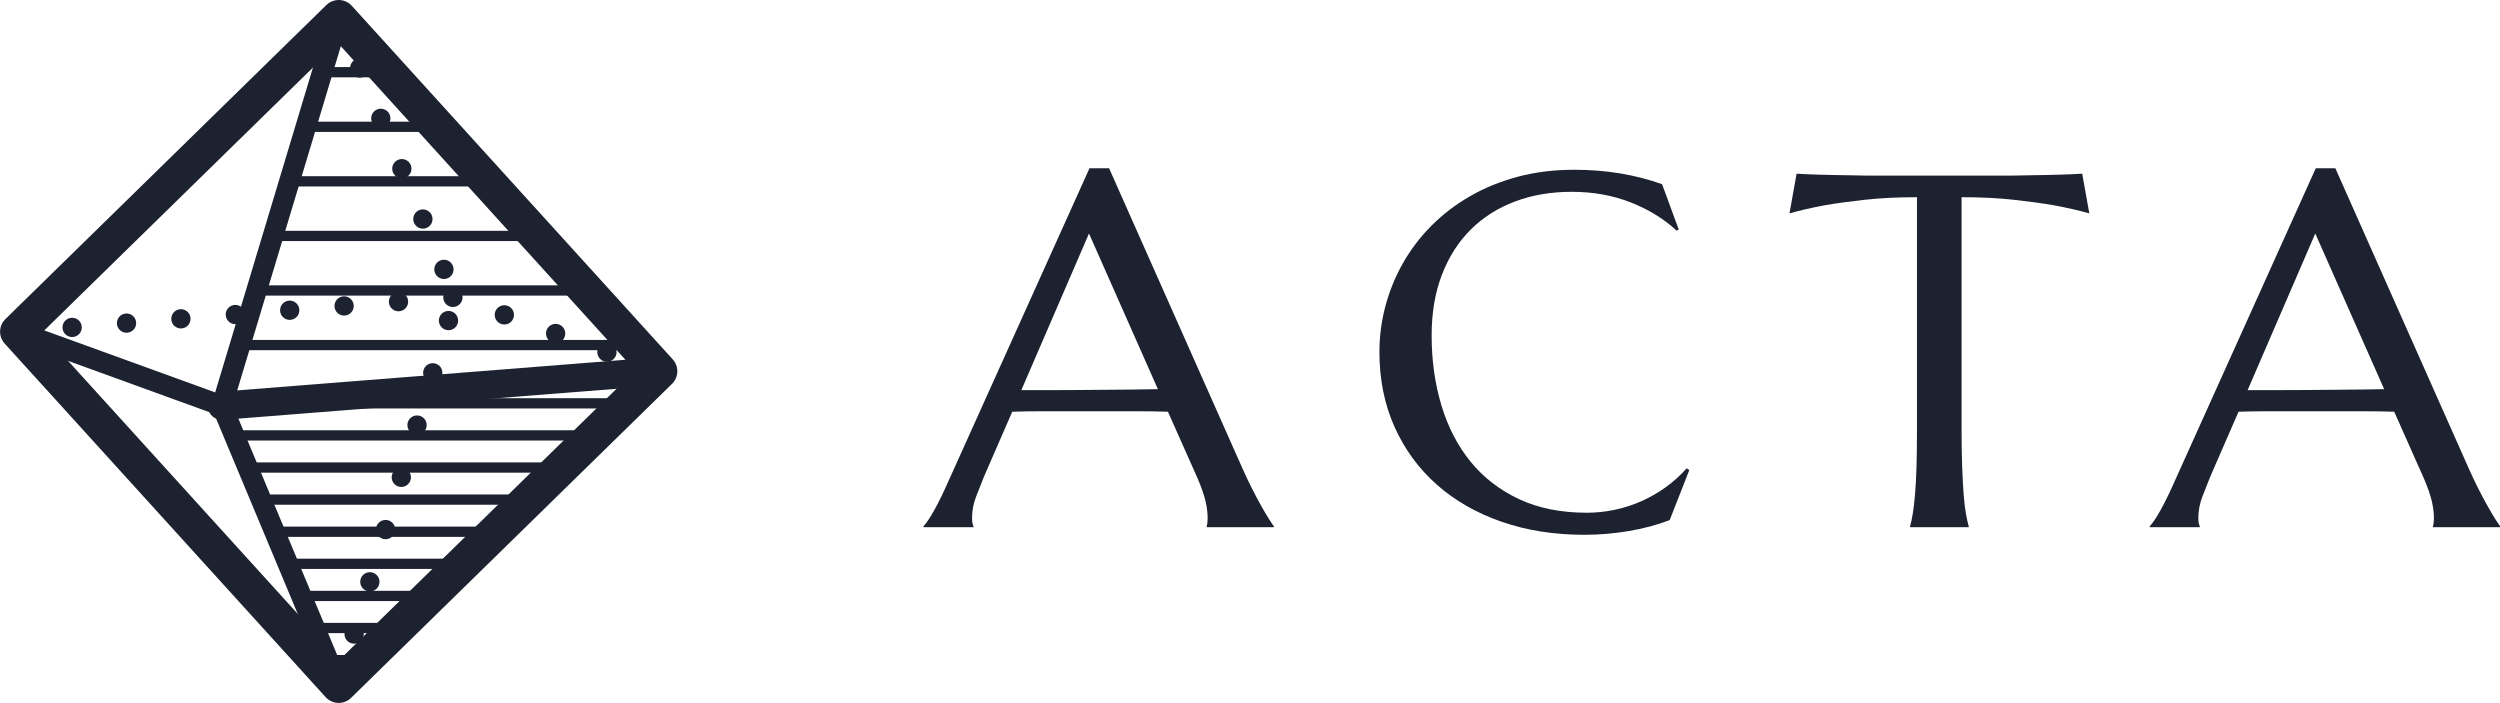
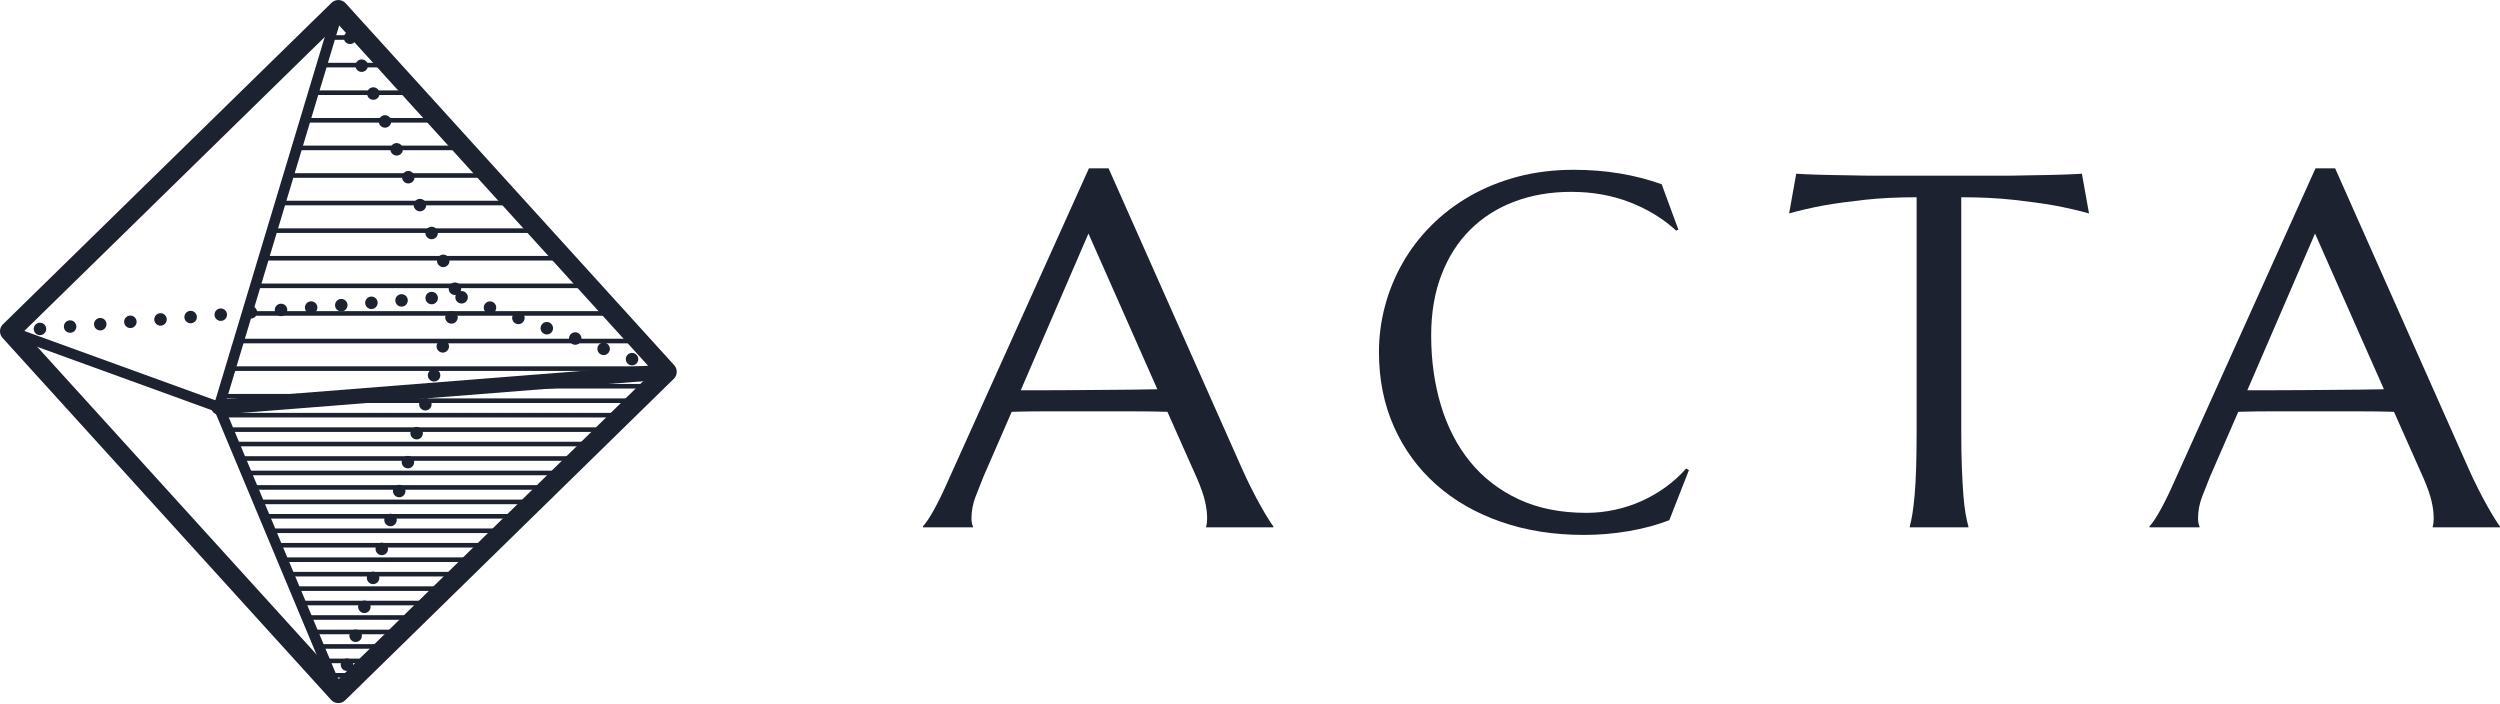
- <svg xmlns="http://www.w3.org/2000/svg" width="1820.96" height="512">
-   <svg x="0" y="0" width="1820.96" height="512" viewBox="0 0 99.58 28">
-     <svg viewBox="-2.75 -2.75 105.5 109.5" fill="none" stroke="#1d2230" stroke-linecap="round" stroke-linejoin="round" x="0" y="0" width="26.98" height="28">
-       <path d="M47.44 8.5H57.72M44.88 17H65.43M42.32 25.5H73.15M39.77 34H80.86M37.21 42.5H88.58M34.65 51H96.3" stroke-width="1.6" />
-       <path d="M36.62 60.08H94.89M33.73 65.08H89.78M35.82 70.08H84.67M37.91 75.08H79.56M40 80.08H74.45M42.09 85.08H69.34M44.18 90.08H64.23M46.27 95.08H59.12M48.36 100.08H54.01" stroke-width="1.6" />
-       <path d="M0 48.92L68.2 43.54L100 55.08M50 0L68.2 43.54L50 104" stroke-width="3" stroke-dasharray="0 8.5" />
-       <path d="M50 0L31.8 60.46L50 104M0 48.92L31.8 60.46" stroke-width="3.2" />
-       <path d="M31.8 60.46L100 55.08" stroke-width="4.4" />
-       <path d="M50 0L100 55.08L50 104L0 48.92Z" stroke-width="5.5" />
-     </svg>
-     <g transform="translate(36.98 21) scale(0.009765625)" fill="#1d2230">
-       <path transform="translate(0 0)" d="M1135 0V-4Q1137-9 1138-19Q1139-29 1139-37Q1139-68 1130.5-105.5Q1122-143 1098-199L977-471Q921-473 828-473Q735-473 627-473Q548-473 474.5-473Q401-473 342-471L227-207Q212-170 195-126Q178-82 178-37Q178-24 180-15.5Q182-7 184-4V0H-20V-4Q-2-23 25-71.5Q52-120 84-193L657-1464H737L1280-242Q1299-199 1319.5-158.5Q1340-118 1358-86Q1376-54 1390-32Q1404-10 1409-4V0ZM487-559Q545-559 606-559.5Q667-560 725.5-560.5Q784-561 838-561.5Q892-562 936-563L655-1198L379-559Z" />
-       <path transform="translate(1757.64 0)" d="M1303-1214 1294-1210Q1216-1282 1106.5-1325Q997-1368 866-1368Q740-1368 635-1328.5Q530-1289 454.5-1214Q379-1139 337-1030Q295-921 295-782Q295-629 335-496.5Q375-364 454-267Q533-170 651.5-114.5Q770-59 928-59Q985-59 1042-71Q1099-83 1151.5-106.5Q1204-130 1250.5-163.5Q1297-197 1335-240L1346-233L1266-29Q1191 0 1100.5 15.5Q1010 31 918 31Q733 31 579.5-22.5Q426-76 315.5-174Q205-272 143.5-409.5Q82-547 82-715Q82-810 106.5-902Q131-994 178-1077Q225-1160 294-1229.5Q363-1299 451.5-1350Q540-1401 646.5-1429.5Q753-1458 877-1458Q1070-1458 1235-1399Z" />
-       <path transform="translate(3512.28 0)" d="M520-1346Q402-1346 307-1335.5Q212-1325 143-1313Q63-1298 0-1280L29-1442Q41-1441 65-1440Q89-1439 118.5-1438Q148-1437 180.5-1436.5Q213-1436 242-1435.5Q271-1435 293.5-1434.5Q316-1434 326-1434H897Q907-1434 929.5-1434.5Q952-1435 981-1435.5Q1010-1436 1042.5-1436.5Q1075-1437 1104.5-1438Q1134-1439 1158-1440Q1182-1441 1194-1442L1223-1280Q1159-1298 1079-1313Q1010-1325 915-1335.5Q820-1346 702-1346V-391Q702-306 704.5-242.5Q707-179 710.5-133Q714-87 719.5-56Q725-25 731-4V0H492V-4Q498-25 503-56Q508-87 512-133Q516-179 518-242.5Q520-306 520-391Z" />
-       <path transform="translate(5001.92 0)" d="M1135 0V-4Q1137-9 1138-19Q1139-29 1139-37Q1139-68 1130.5-105.5Q1122-143 1098-199L977-471Q921-473 828-473Q735-473 627-473Q548-473 474.5-473Q401-473 342-471L227-207Q212-170 195-126Q178-82 178-37Q178-24 180-15.5Q182-7 184-4V0H-20V-4Q-2-23 25-71.5Q52-120 84-193L657-1464H737L1280-242Q1299-199 1319.5-158.5Q1340-118 1358-86Q1376-54 1390-32Q1404-10 1409-4V0ZM487-559Q545-559 606-559.5Q667-560 725.5-560.5Q784-561 838-561.5Q892-562 936-563L655-1198L379-559Z" />
-     </g>
+ <svg xmlns="http://www.w3.org/2000/svg" viewBox="0 0 99.56 28" width="1820.52" height="512">
+   <svg viewBox="-1.5 -1.5 103 107" fill="none" stroke="#1d2230" stroke-linecap="round" stroke-linejoin="round" x="0" y="0" width="26.95" height="28">
+     <path d="M48.74 4.2H53.81M47.47 8.4H57.63M46.21 12.6H61.44M44.94 16.8H65.25M43.68 21H69.06M42.41 25.2H72.88M41.15 29.4H76.69M39.89 33.6H80.5M38.62 37.8H84.31M37.36 42H88.13M36.09 46.2H91.94M34.83 50.4H95.75M33.56 54.6H99.56M32.3 58.8H52.84" stroke-width="0.7" />
+     <path d="M72.11 57.28H97.75M44.22 59.48H95.5M32.31 61.68H93.25M33.23 63.88H91.01M34.15 66.08H88.76M35.07 68.28H86.51M35.99 70.48H84.26M36.91 72.68H82.01M37.83 74.88H79.76M38.75 77.08H77.51M39.67 79.28H75.27M40.59 81.48H73.02M41.51 83.68H70.77M42.43 85.88H68.52M43.35 88.08H66.27M44.26 90.28H64.02M45.18 92.48H61.77M46.1 94.68H59.53M47.02 96.88H57.28M47.94 99.08H55.03M48.86 101.28H52.78" stroke-width="0.7" />
+     <path d="M0 48.92L68.2 43.54L100 55.08M50 0L68.2 43.54L50 104" stroke-width="1.9" stroke-dasharray="0 4.6" />
+     <path d="M50 0L31.8 60.46L50 104M0 48.92L31.8 60.46" stroke-width="1.6" />
+     <path d="M31.8 60.46L100 55.08" stroke-width="2.3" />
+     <path d="M50 0L100 55.08L50 104L0 48.92Z" stroke-width="3" />
  </svg>
+   <g transform="translate(36.95 21) scale(0.009765625)" fill="#1d2230">
+     <path transform="translate(0 0)" d="M1135 0V-4Q1137-9 1138-19Q1139-29 1139-37Q1139-68 1130.5-105.5Q1122-143 1098-199L977-471Q921-473 828-473Q735-473 627-473Q548-473 474.5-473Q401-473 342-471L227-207Q212-170 195-126Q178-82 178-37Q178-24 180-15.5Q182-7 184-4V0H-20V-4Q-2-23 25-71.5Q52-120 84-193L657-1464H737L1280-242Q1299-199 1319.5-158.5Q1340-118 1358-86Q1376-54 1390-32Q1404-10 1409-4V0ZM487-559Q545-559 606-559.5Q667-560 725.5-560.5Q784-561 838-561.5Q892-562 936-563L655-1198L379-559Z" />
+     <path transform="translate(1757.64 0)" d="M1303-1214 1294-1210Q1216-1282 1106.5-1325Q997-1368 866-1368Q740-1368 635-1328.5Q530-1289 454.5-1214Q379-1139 337-1030Q295-921 295-782Q295-629 335-496.5Q375-364 454-267Q533-170 651.5-114.5Q770-59 928-59Q985-59 1042-71Q1099-83 1151.5-106.5Q1204-130 1250.5-163.5Q1297-197 1335-240L1346-233L1266-29Q1191 0 1100.5 15.5Q1010 31 918 31Q733 31 579.5-22.5Q426-76 315.5-174Q205-272 143.5-409.5Q82-547 82-715Q82-810 106.5-902Q131-994 178-1077Q225-1160 294-1229.5Q363-1299 451.5-1350Q540-1401 646.5-1429.5Q753-1458 877-1458Q1070-1458 1235-1399Z" />
+     <path transform="translate(3512.28 0)" d="M520-1346Q402-1346 307-1335.5Q212-1325 143-1313Q63-1298 0-1280L29-1442Q41-1441 65-1440Q89-1439 118.5-1438Q148-1437 180.5-1436.5Q213-1436 242-1435.5Q271-1435 293.5-1434.5Q316-1434 326-1434H897Q907-1434 929.5-1434.5Q952-1435 981-1435.5Q1010-1436 1042.5-1436.5Q1075-1437 1104.5-1438Q1134-1439 1158-1440Q1182-1441 1194-1442L1223-1280Q1159-1298 1079-1313Q1010-1325 915-1335.5Q820-1346 702-1346V-391Q702-306 704.5-242.5Q707-179 710.5-133Q714-87 719.5-56Q725-25 731-4V0H492V-4Q498-25 503-56Q508-87 512-133Q516-179 518-242.5Q520-306 520-391Z" />
+     <path transform="translate(5001.92 0)" d="M1135 0V-4Q1137-9 1138-19Q1139-29 1139-37Q1139-68 1130.5-105.5Q1122-143 1098-199L977-471Q921-473 828-473Q735-473 627-473Q548-473 474.5-473Q401-473 342-471L227-207Q212-170 195-126Q178-82 178-37Q178-24 180-15.5Q182-7 184-4V0H-20V-4Q-2-23 25-71.5Q52-120 84-193L657-1464H737L1280-242Q1299-199 1319.5-158.5Q1340-118 1358-86Q1376-54 1390-32Q1404-10 1409-4V0ZM487-559Q545-559 606-559.5Q667-560 725.5-560.5Q784-561 838-561.5Q892-562 936-563L655-1198L379-559Z" />
+   </g>
</svg>
